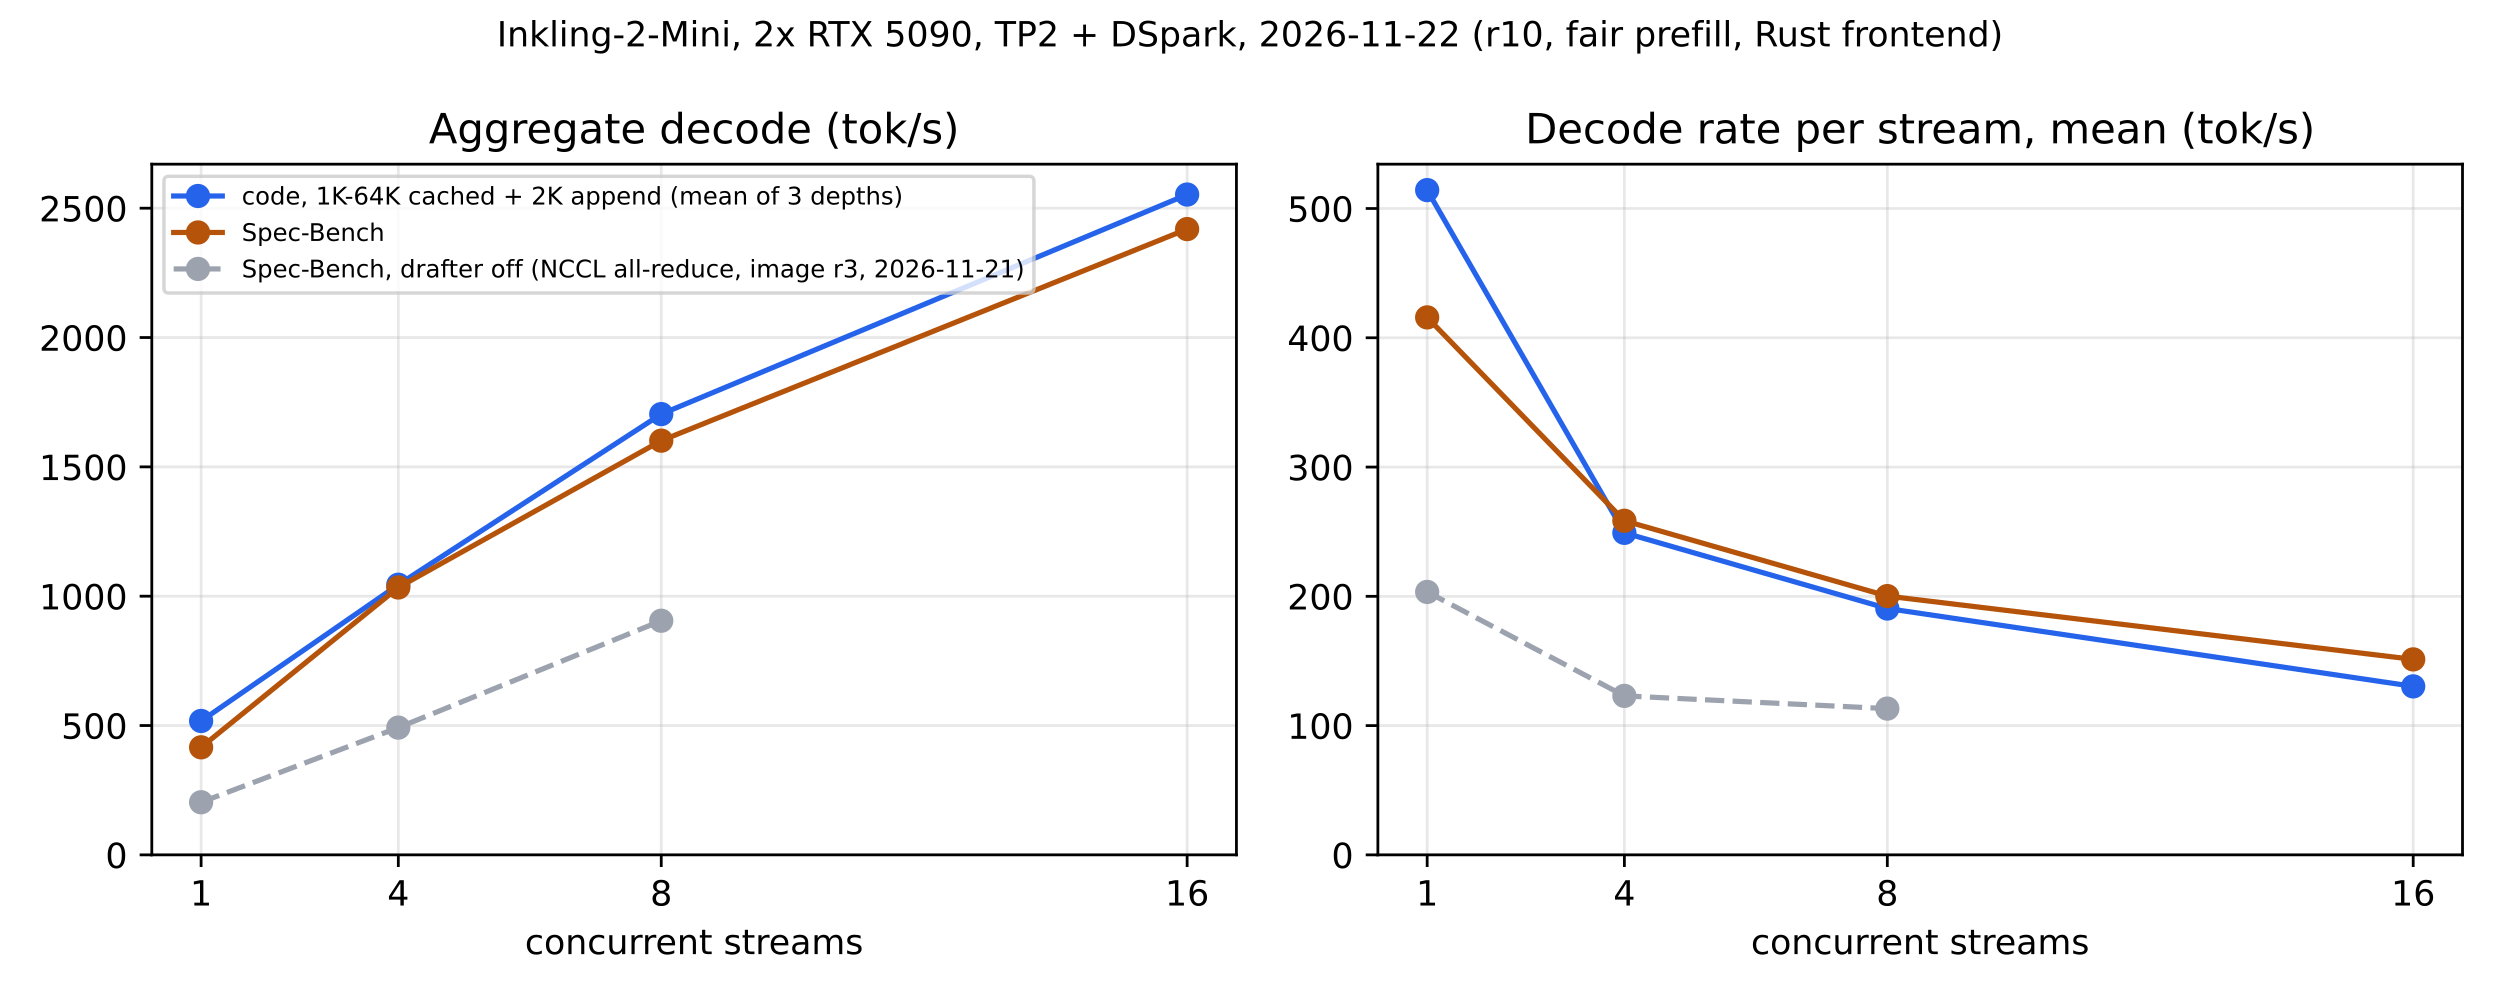
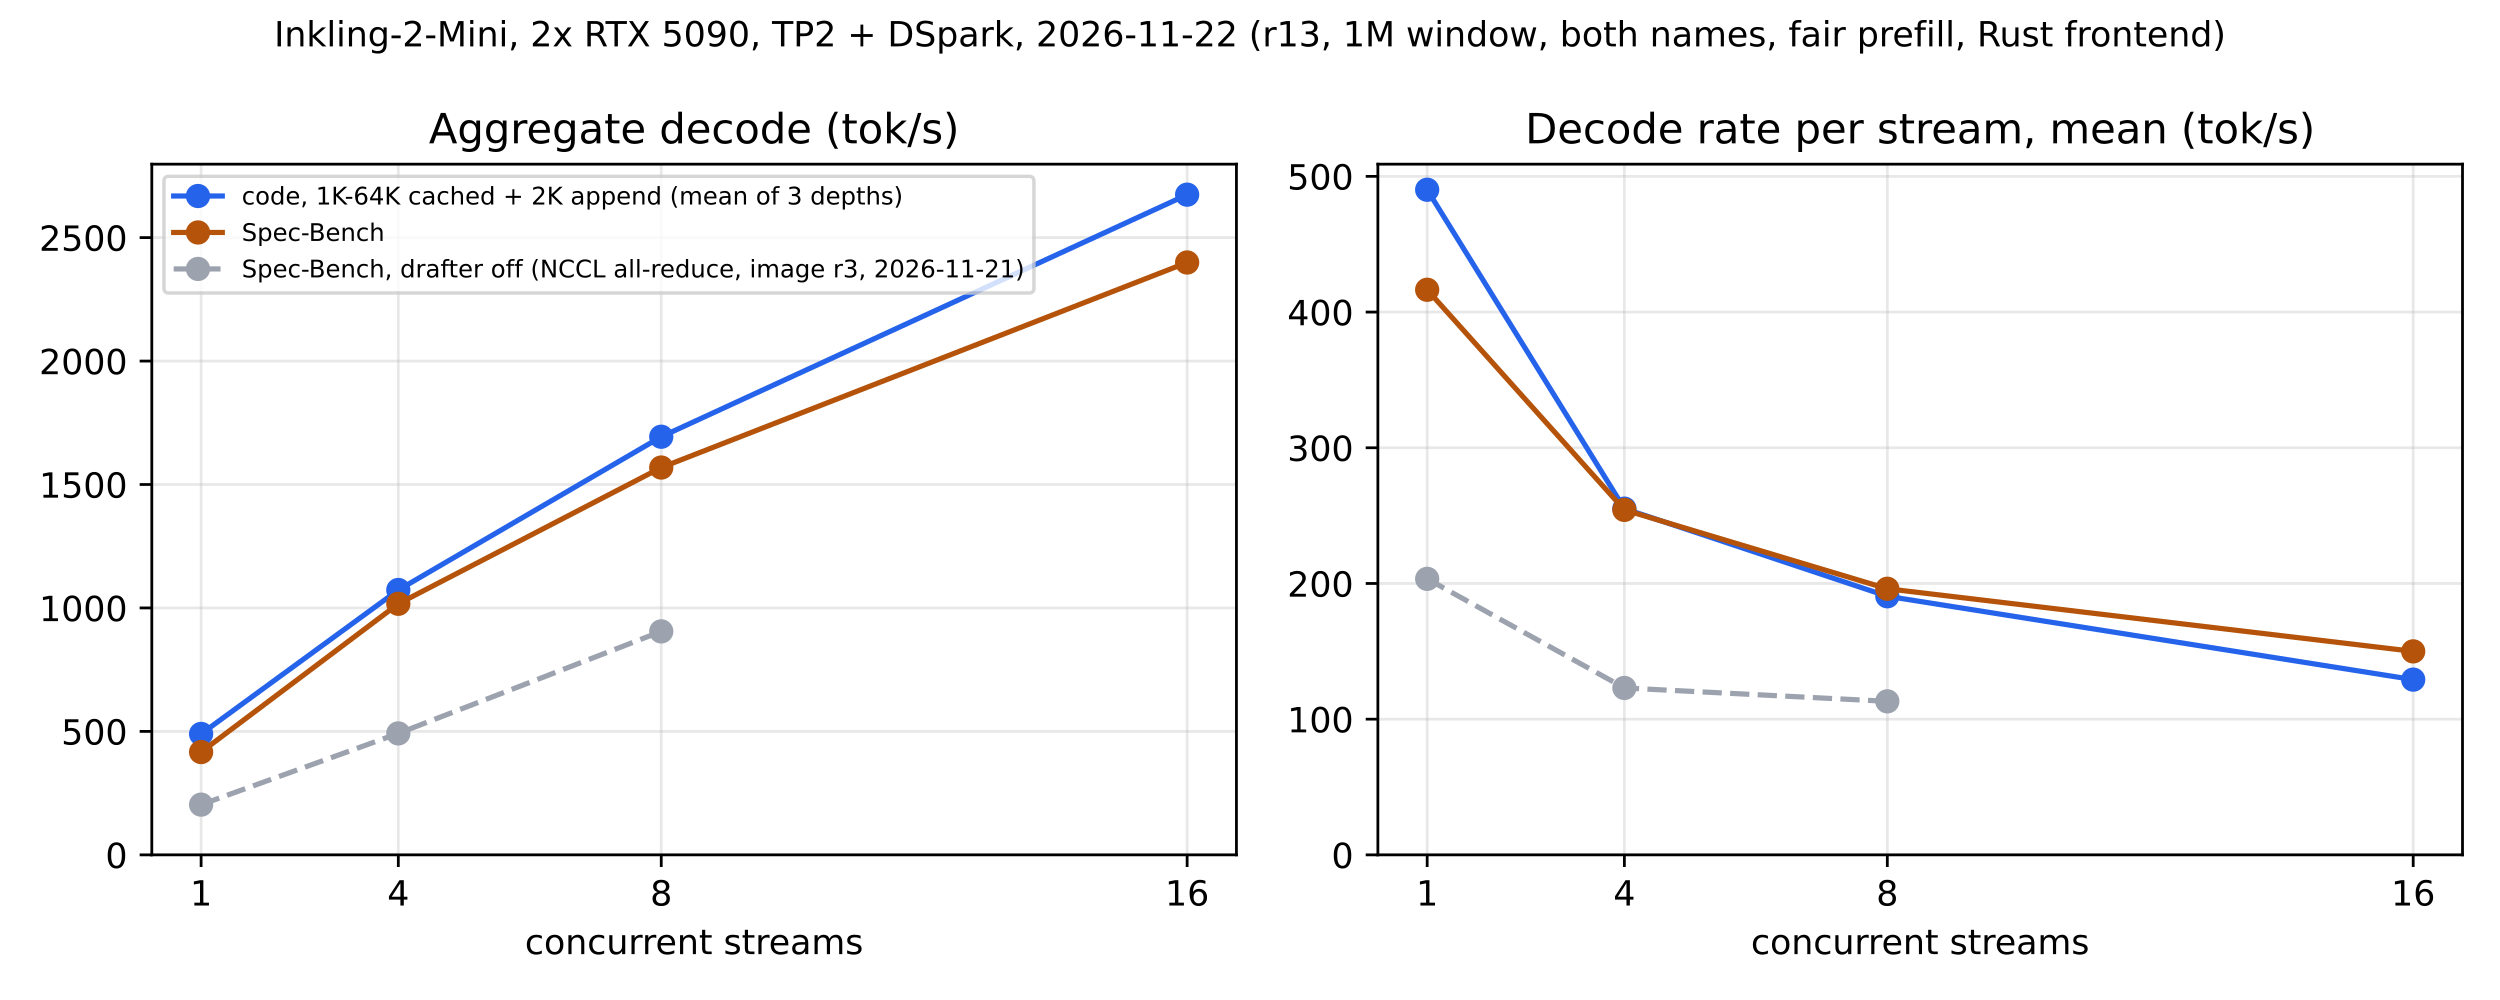
<svg xmlns="http://www.w3.org/2000/svg" xmlns:xlink="http://www.w3.org/1999/xlink" width="720pt" height="288pt" viewBox="0 0 720 288" version="1.1">
  <defs>
    <style type="text/css">*{stroke-linejoin: round; stroke-linecap: butt}</style>
  </defs>
  <g id="figure_1">
    <g id="patch_1">
      <path d="M 0 288  L 720 288  L 720 0  L 0 0  z " style="fill: #ffffff" />
    </g>
    <g id="axes_1">
      <g id="patch_2">
        <path d="M 43.72 246.2  L 356.093 246.2  L 356.093 47.282  L 43.72 47.282  z " style="fill: #ffffff" />
      </g>
      <g id="matplotlib.axis_1">
        <g id="xtick_1">
          <g id="line2d_1">
            <path d="M 57.919 246.2  L 57.919 47.282  " clip-path="url(#p07072fa3d1)" style="fill: none; stroke: #b0b0b0; stroke-opacity: 0.3; stroke-width: 0.8; stroke-linecap: square" />
          </g>
          <g id="line2d_2">
            <defs>
              <path id="m8ae84a6c62" d="M 0 0  L 0 3.5  " style="stroke: #000000; stroke-width: 0.8" />
            </defs>
            <g>
              <use xlink:href="#m8ae84a6c62" x="57.919" y="246.2" style="stroke: #000000; stroke-width: 0.8" />
            </g>
          </g>
          <g id="text_1">
            <text style="font-size: 10px; font-family: 'DejaVu Sans', 'Bitstream Vera Sans', 'Computer Modern Sans Serif', 'Lucida Grande', 'Verdana', 'Geneva', 'Lucid', 'Arial', 'Helvetica', 'Avant Garde', sans-serif; text-anchor: middle" x="57.919" y="260.798" transform="rotate(-0 57.91875 260.7977)">1</text>
          </g>
        </g>
        <g id="xtick_2">
          <g id="line2d_3">
            <path d="M 114.714 246.2  L 114.714 47.282  " clip-path="url(#p07072fa3d1)" style="fill: none; stroke: #b0b0b0; stroke-opacity: 0.3; stroke-width: 0.8; stroke-linecap: square" />
          </g>
          <g id="line2d_4">
            <g>
              <use xlink:href="#m8ae84a6c62" x="114.714" y="246.2" style="stroke: #000000; stroke-width: 0.8" />
            </g>
          </g>
          <g id="text_2">
            <text style="font-size: 10px; font-family: 'DejaVu Sans', 'Bitstream Vera Sans', 'Computer Modern Sans Serif', 'Lucida Grande', 'Verdana', 'Geneva', 'Lucid', 'Arial', 'Helvetica', 'Avant Garde', sans-serif; text-anchor: middle" x="114.714" y="260.798" transform="rotate(-0 114.7138 260.7977)">4</text>
          </g>
        </g>
        <g id="xtick_3">
          <g id="line2d_5">
            <path d="M 190.44 246.2  L 190.44 47.282  " clip-path="url(#p07072fa3d1)" style="fill: none; stroke: #b0b0b0; stroke-opacity: 0.3; stroke-width: 0.8; stroke-linecap: square" />
          </g>
          <g id="line2d_6">
            <g>
              <use xlink:href="#m8ae84a6c62" x="190.44" y="246.2" style="stroke: #000000; stroke-width: 0.8" />
            </g>
          </g>
          <g id="text_3">
            <text style="font-size: 10px; font-family: 'DejaVu Sans', 'Bitstream Vera Sans', 'Computer Modern Sans Serif', 'Lucida Grande', 'Verdana', 'Geneva', 'Lucid', 'Arial', 'Helvetica', 'Avant Garde', sans-serif; text-anchor: middle" x="190.44" y="260.798" transform="rotate(-0 190.4404 260.7977)">8</text>
          </g>
        </g>
        <g id="xtick_4">
          <g id="line2d_7">
            <path d="M 341.894 246.2  L 341.894 47.282  " clip-path="url(#p07072fa3d1)" style="fill: none; stroke: #b0b0b0; stroke-opacity: 0.3; stroke-width: 0.8; stroke-linecap: square" />
          </g>
          <g id="line2d_8">
            <g>
              <use xlink:href="#m8ae84a6c62" x="341.894" y="246.2" style="stroke: #000000; stroke-width: 0.8" />
            </g>
          </g>
          <g id="text_4">
            <text style="font-size: 10px; font-family: 'DejaVu Sans', 'Bitstream Vera Sans', 'Computer Modern Sans Serif', 'Lucida Grande', 'Verdana', 'Geneva', 'Lucid', 'Arial', 'Helvetica', 'Avant Garde', sans-serif; text-anchor: middle" x="341.894" y="260.798" transform="rotate(-0 341.8938 260.7977)">16</text>
          </g>
        </g>
        <g id="text_5">
          <text style="font-size: 10px; font-family: 'DejaVu Sans', 'Bitstream Vera Sans', 'Computer Modern Sans Serif', 'Lucida Grande', 'Verdana', 'Geneva', 'Lucid', 'Arial', 'Helvetica', 'Avant Garde', sans-serif; text-anchor: middle" x="199.906" y="274.798" transform="rotate(-0 199.9063 274.7977)">concurrent streams</text>
        </g>
      </g>
      <g id="matplotlib.axis_2">
        <g id="ytick_1">
          <g id="line2d_9">
            <path d="M 43.72 246.2  L 356.093 246.2  " clip-path="url(#p07072fa3d1)" style="fill: none; stroke: #b0b0b0; stroke-opacity: 0.3; stroke-width: 0.8; stroke-linecap: square" />
          </g>
          <g id="line2d_10">
            <defs>
              <path id="m08a8c9f568" d="M 0 0  L -3.5 0  " style="stroke: #000000; stroke-width: 0.8" />
            </defs>
            <g>
              <use xlink:href="#m08a8c9f568" x="43.72" y="246.2" style="stroke: #000000; stroke-width: 0.8" />
            </g>
          </g>
          <g id="text_6">
            <text style="font-size: 10px; font-family: 'DejaVu Sans', 'Bitstream Vera Sans', 'Computer Modern Sans Serif', 'Lucida Grande', 'Verdana', 'Geneva', 'Lucid', 'Arial', 'Helvetica', 'Avant Garde', sans-serif; text-anchor: end" x="36.72" y="249.999" transform="rotate(-0 36.72 249.9988)">0</text>
          </g>
        </g>
        <g id="ytick_2">
          <g id="line2d_11">
-             <path d="M 43.72 208.953  L 356.093 208.953  " clip-path="url(#p07072fa3d1)" style="fill: none; stroke: #b0b0b0; stroke-opacity: 0.3; stroke-width: 0.8; stroke-linecap: square" />
+             <path d="M 43.72 210.645  L 356.093 210.645  " clip-path="url(#p07072fa3d1)" style="fill: none; stroke: #b0b0b0; stroke-opacity: 0.3; stroke-width: 0.8; stroke-linecap: square" />
          </g>
          <g id="line2d_12">
            <g>
-               <use xlink:href="#m08a8c9f568" x="43.72" y="208.953" style="stroke: #000000; stroke-width: 0.8" />
+               <use xlink:href="#m08a8c9f568" x="43.72" y="210.645" style="stroke: #000000; stroke-width: 0.8" />
            </g>
          </g>
          <g id="text_7">
-             <text style="font-size: 10px; font-family: 'DejaVu Sans', 'Bitstream Vera Sans', 'Computer Modern Sans Serif', 'Lucida Grande', 'Verdana', 'Geneva', 'Lucid', 'Arial', 'Helvetica', 'Avant Garde', sans-serif; text-anchor: end" x="36.72" y="212.752" transform="rotate(-0 36.72 212.7521)">500</text>
+             <text style="font-size: 10px; font-family: 'DejaVu Sans', 'Bitstream Vera Sans', 'Computer Modern Sans Serif', 'Lucida Grande', 'Verdana', 'Geneva', 'Lucid', 'Arial', 'Helvetica', 'Avant Garde', sans-serif; text-anchor: end" x="36.72" y="214.444" transform="rotate(-0 36.72 214.4442)">500</text>
          </g>
        </g>
        <g id="ytick_3">
          <g id="line2d_13">
-             <path d="M 43.72 171.707  L 356.093 171.707  " clip-path="url(#p07072fa3d1)" style="fill: none; stroke: #b0b0b0; stroke-opacity: 0.3; stroke-width: 0.8; stroke-linecap: square" />
+             <path d="M 43.72 175.091  L 356.093 175.091  " clip-path="url(#p07072fa3d1)" style="fill: none; stroke: #b0b0b0; stroke-opacity: 0.3; stroke-width: 0.8; stroke-linecap: square" />
          </g>
          <g id="line2d_14">
            <g>
-               <use xlink:href="#m08a8c9f568" x="43.72" y="171.707" style="stroke: #000000; stroke-width: 0.8" />
+               <use xlink:href="#m08a8c9f568" x="43.72" y="175.091" style="stroke: #000000; stroke-width: 0.8" />
            </g>
          </g>
          <g id="text_8">
-             <text style="font-size: 10px; font-family: 'DejaVu Sans', 'Bitstream Vera Sans', 'Computer Modern Sans Serif', 'Lucida Grande', 'Verdana', 'Geneva', 'Lucid', 'Arial', 'Helvetica', 'Avant Garde', sans-serif; text-anchor: end" x="36.72" y="175.505" transform="rotate(-0 36.72 175.5054)">1000</text>
+             <text style="font-size: 10px; font-family: 'DejaVu Sans', 'Bitstream Vera Sans', 'Computer Modern Sans Serif', 'Lucida Grande', 'Verdana', 'Geneva', 'Lucid', 'Arial', 'Helvetica', 'Avant Garde', sans-serif; text-anchor: end" x="36.72" y="178.89" transform="rotate(-0 36.72 178.8896)">1000</text>
          </g>
        </g>
        <g id="ytick_4">
          <g id="line2d_15">
-             <path d="M 43.72 134.46  L 356.093 134.46  " clip-path="url(#p07072fa3d1)" style="fill: none; stroke: #b0b0b0; stroke-opacity: 0.3; stroke-width: 0.8; stroke-linecap: square" />
+             <path d="M 43.72 139.536  L 356.093 139.536  " clip-path="url(#p07072fa3d1)" style="fill: none; stroke: #b0b0b0; stroke-opacity: 0.3; stroke-width: 0.8; stroke-linecap: square" />
          </g>
          <g id="line2d_16">
            <g>
-               <use xlink:href="#m08a8c9f568" x="43.72" y="134.46" style="stroke: #000000; stroke-width: 0.8" />
+               <use xlink:href="#m08a8c9f568" x="43.72" y="139.536" style="stroke: #000000; stroke-width: 0.8" />
            </g>
          </g>
          <g id="text_9">
-             <text style="font-size: 10px; font-family: 'DejaVu Sans', 'Bitstream Vera Sans', 'Computer Modern Sans Serif', 'Lucida Grande', 'Verdana', 'Geneva', 'Lucid', 'Arial', 'Helvetica', 'Avant Garde', sans-serif; text-anchor: end" x="36.72" y="138.259" transform="rotate(-0 36.72 138.2587)">1500</text>
+             <text style="font-size: 10px; font-family: 'DejaVu Sans', 'Bitstream Vera Sans', 'Computer Modern Sans Serif', 'Lucida Grande', 'Verdana', 'Geneva', 'Lucid', 'Arial', 'Helvetica', 'Avant Garde', sans-serif; text-anchor: end" x="36.72" y="143.335" transform="rotate(-0 36.72 143.3351)">1500</text>
          </g>
        </g>
        <g id="ytick_5">
          <g id="line2d_17">
-             <path d="M 43.72 97.213  L 356.093 97.213  " clip-path="url(#p07072fa3d1)" style="fill: none; stroke: #b0b0b0; stroke-opacity: 0.3; stroke-width: 0.8; stroke-linecap: square" />
+             <path d="M 43.72 103.982  L 356.093 103.982  " clip-path="url(#p07072fa3d1)" style="fill: none; stroke: #b0b0b0; stroke-opacity: 0.3; stroke-width: 0.8; stroke-linecap: square" />
          </g>
          <g id="line2d_18">
            <g>
-               <use xlink:href="#m08a8c9f568" x="43.72" y="97.213" style="stroke: #000000; stroke-width: 0.8" />
+               <use xlink:href="#m08a8c9f568" x="43.72" y="103.982" style="stroke: #000000; stroke-width: 0.8" />
            </g>
          </g>
          <g id="text_10">
-             <text style="font-size: 10px; font-family: 'DejaVu Sans', 'Bitstream Vera Sans', 'Computer Modern Sans Serif', 'Lucida Grande', 'Verdana', 'Geneva', 'Lucid', 'Arial', 'Helvetica', 'Avant Garde', sans-serif; text-anchor: end" x="36.72" y="101.012" transform="rotate(-0 36.72 101.0119)">2000</text>
+             <text style="font-size: 10px; font-family: 'DejaVu Sans', 'Bitstream Vera Sans', 'Computer Modern Sans Serif', 'Lucida Grande', 'Verdana', 'Geneva', 'Lucid', 'Arial', 'Helvetica', 'Avant Garde', sans-serif; text-anchor: end" x="36.72" y="107.78" transform="rotate(-0 36.72 107.7805)">2000</text>
          </g>
        </g>
        <g id="ytick_6">
          <g id="line2d_19">
-             <path d="M 43.72 59.966  L 356.093 59.966  " clip-path="url(#p07072fa3d1)" style="fill: none; stroke: #b0b0b0; stroke-opacity: 0.3; stroke-width: 0.8; stroke-linecap: square" />
+             <path d="M 43.72 68.427  L 356.093 68.427  " clip-path="url(#p07072fa3d1)" style="fill: none; stroke: #b0b0b0; stroke-opacity: 0.3; stroke-width: 0.8; stroke-linecap: square" />
          </g>
          <g id="line2d_20">
            <g>
-               <use xlink:href="#m08a8c9f568" x="43.72" y="59.966" style="stroke: #000000; stroke-width: 0.8" />
+               <use xlink:href="#m08a8c9f568" x="43.72" y="68.427" style="stroke: #000000; stroke-width: 0.8" />
            </g>
          </g>
          <g id="text_11">
-             <text style="font-size: 10px; font-family: 'DejaVu Sans', 'Bitstream Vera Sans', 'Computer Modern Sans Serif', 'Lucida Grande', 'Verdana', 'Geneva', 'Lucid', 'Arial', 'Helvetica', 'Avant Garde', sans-serif; text-anchor: end" x="36.72" y="63.765" transform="rotate(-0 36.72 63.7652)">2500</text>
+             <text style="font-size: 10px; font-family: 'DejaVu Sans', 'Bitstream Vera Sans', 'Computer Modern Sans Serif', 'Lucida Grande', 'Verdana', 'Geneva', 'Lucid', 'Arial', 'Helvetica', 'Avant Garde', sans-serif; text-anchor: end" x="36.72" y="72.226" transform="rotate(-0 36.72 72.22587)">2500</text>
          </g>
        </g>
      </g>
      <g id="line2d_21">
-         <path d="M 57.919 207.64  L 114.714 168.402  L 190.44 119.258  L 341.894 56.033  " clip-path="url(#p07072fa3d1)" style="fill: none; stroke: #2563eb; stroke-width: 1.5; stroke-linecap: square" />
+         <path d="M 57.919 211.373  L 114.714 169.919  L 190.44 125.781  L 341.894 56.066  " clip-path="url(#p07072fa3d1)" style="fill: none; stroke: #2563eb; stroke-width: 1.5; stroke-linecap: square" />
        <defs>
          <path id="ma4bef26cf2" d="M 0 3  C 0.796 3 1.559 2.684 2.121 2.121  C 2.684 1.559 3 0.796 3 0  C 3 -0.796 2.684 -1.559 2.121 -2.121  C 1.559 -2.684 0.796 -3 0 -3  C -0.796 -3 -1.559 -2.684 -2.121 -2.121  C -2.684 -1.559 -3 -0.796 -3 0  C -3 0.796 -2.684 1.559 -2.121 2.121  C -1.559 2.684 -0.796 3 0 3  z " style="stroke: #2563eb" />
        </defs>
        <g clip-path="url(#p07072fa3d1)">
-           <use xlink:href="#ma4bef26cf2" x="57.919" y="207.64" style="fill: #2563eb; stroke: #2563eb" />
-           <use xlink:href="#ma4bef26cf2" x="114.714" y="168.402" style="fill: #2563eb; stroke: #2563eb" />
-           <use xlink:href="#ma4bef26cf2" x="190.44" y="119.258" style="fill: #2563eb; stroke: #2563eb" />
-           <use xlink:href="#ma4bef26cf2" x="341.894" y="56.033" style="fill: #2563eb; stroke: #2563eb" />
+           <use xlink:href="#ma4bef26cf2" x="57.919" y="211.373" style="fill: #2563eb; stroke: #2563eb" />
+           <use xlink:href="#ma4bef26cf2" x="114.714" y="169.919" style="fill: #2563eb; stroke: #2563eb" />
+           <use xlink:href="#ma4bef26cf2" x="190.44" y="125.781" style="fill: #2563eb; stroke: #2563eb" />
+           <use xlink:href="#ma4bef26cf2" x="341.894" y="56.066" style="fill: #2563eb; stroke: #2563eb" />
        </g>
      </g>
      <g id="line2d_22">
-         <path d="M 57.919 215.228  L 114.714 169.192  L 190.44 126.912  L 341.894 65.978  " clip-path="url(#p07072fa3d1)" style="fill: none; stroke: #b45309; stroke-width: 1.5; stroke-linecap: square" />
+         <path d="M 57.919 216.589  L 114.714 173.893  L 190.44 134.653  L 341.894 75.595  " clip-path="url(#p07072fa3d1)" style="fill: none; stroke: #b45309; stroke-width: 1.5; stroke-linecap: square" />
        <defs>
          <path id="m7443f6a566" d="M 0 3  C 0.796 3 1.559 2.684 2.121 2.121  C 2.684 1.559 3 0.796 3 0  C 3 -0.796 2.684 -1.559 2.121 -2.121  C 1.559 -2.684 0.796 -3 0 -3  C -0.796 -3 -1.559 -2.684 -2.121 -2.121  C -2.684 -1.559 -3 -0.796 -3 0  C -3 0.796 -2.684 1.559 -2.121 2.121  C -1.559 2.684 -0.796 3 0 3  z " style="stroke: #b45309" />
        </defs>
        <g clip-path="url(#p07072fa3d1)">
-           <use xlink:href="#m7443f6a566" x="57.919" y="215.228" style="fill: #b45309; stroke: #b45309" />
-           <use xlink:href="#m7443f6a566" x="114.714" y="169.192" style="fill: #b45309; stroke: #b45309" />
-           <use xlink:href="#m7443f6a566" x="190.44" y="126.912" style="fill: #b45309; stroke: #b45309" />
-           <use xlink:href="#m7443f6a566" x="341.894" y="65.978" style="fill: #b45309; stroke: #b45309" />
+           <use xlink:href="#m7443f6a566" x="57.919" y="216.589" style="fill: #b45309; stroke: #b45309" />
+           <use xlink:href="#m7443f6a566" x="114.714" y="173.893" style="fill: #b45309; stroke: #b45309" />
+           <use xlink:href="#m7443f6a566" x="190.44" y="134.653" style="fill: #b45309; stroke: #b45309" />
+           <use xlink:href="#m7443f6a566" x="341.894" y="75.595" style="fill: #b45309; stroke: #b45309" />
        </g>
      </g>
      <g id="line2d_23">
-         <path d="M 57.919 231.049  L 114.714 209.553  L 190.44 178.775  " clip-path="url(#p07072fa3d1)" style="fill: none; stroke-dasharray: 5.55,2.4; stroke-dashoffset: 0; stroke: #9ca3af; stroke-width: 1.5" />
+         <path d="M 57.919 231.737  L 114.714 211.218  L 190.44 181.838  " clip-path="url(#p07072fa3d1)" style="fill: none; stroke-dasharray: 5.55,2.4; stroke-dashoffset: 0; stroke: #9ca3af; stroke-width: 1.5" />
        <defs>
          <path id="mf953f66db9" d="M 0 3  C 0.796 3 1.559 2.684 2.121 2.121  C 2.684 1.559 3 0.796 3 0  C 3 -0.796 2.684 -1.559 2.121 -2.121  C 1.559 -2.684 0.796 -3 0 -3  C -0.796 -3 -1.559 -2.684 -2.121 -2.121  C -2.684 -1.559 -3 -0.796 -3 0  C -3 0.796 -2.684 1.559 -2.121 2.121  C -1.559 2.684 -0.796 3 0 3  z " style="stroke: #9ca3af" />
        </defs>
        <g clip-path="url(#p07072fa3d1)">
-           <use xlink:href="#mf953f66db9" x="57.919" y="231.049" style="fill: #9ca3af; stroke: #9ca3af" />
-           <use xlink:href="#mf953f66db9" x="114.714" y="209.553" style="fill: #9ca3af; stroke: #9ca3af" />
-           <use xlink:href="#mf953f66db9" x="190.44" y="178.775" style="fill: #9ca3af; stroke: #9ca3af" />
+           <use xlink:href="#mf953f66db9" x="57.919" y="231.737" style="fill: #9ca3af; stroke: #9ca3af" />
+           <use xlink:href="#mf953f66db9" x="114.714" y="211.218" style="fill: #9ca3af; stroke: #9ca3af" />
+           <use xlink:href="#mf953f66db9" x="190.44" y="181.838" style="fill: #9ca3af; stroke: #9ca3af" />
        </g>
      </g>
      <g id="patch_3">
        <path d="M 43.72 246.2  L 43.72 47.282  " style="fill: none; stroke: #000000; stroke-width: 0.8; stroke-linejoin: miter; stroke-linecap: square" />
      </g>
      <g id="patch_4">
        <path d="M 356.093 246.2  L 356.093 47.282  " style="fill: none; stroke: #000000; stroke-width: 0.8; stroke-linejoin: miter; stroke-linecap: square" />
      </g>
      <g id="patch_5">
        <path d="M 43.72 246.2  L 356.093 246.2  " style="fill: none; stroke: #000000; stroke-width: 0.8; stroke-linejoin: miter; stroke-linecap: square" />
      </g>
      <g id="patch_6">
        <path d="M 43.72 47.282  L 356.093 47.282  " style="fill: none; stroke: #000000; stroke-width: 0.8; stroke-linejoin: miter; stroke-linecap: square" />
      </g>
      <g id="text_12">
        <text style="font-size: 12px; font-family: 'DejaVu Sans', 'Bitstream Vera Sans', 'Computer Modern Sans Serif', 'Lucida Grande', 'Verdana', 'Geneva', 'Lucid', 'Arial', 'Helvetica', 'Avant Garde', sans-serif; text-anchor: middle" x="199.906" y="41.282" transform="rotate(-0 199.9063 41.28234)">Aggregate decode (tok/s)</text>
      </g>
      <g id="legend_1">
        <g id="patch_7">
          <path d="M 48.62 84.384  L 296.369 84.384  Q 297.769 84.384 297.769 82.984  L 297.769 52.182  Q 297.769 50.782 296.369 50.782  L 48.62 50.782  Q 47.22 50.782 47.22 52.182  L 47.22 82.984  Q 47.22 84.384 48.62 84.384  z " style="fill: #ffffff; opacity: 0.8; stroke: #cccccc; stroke-linejoin: miter" />
        </g>
        <g id="line2d_24">
          <path d="M 50.02 56.451  L 57.02 56.451  L 64.02 56.451  " style="fill: none; stroke: #2563eb; stroke-width: 1.5; stroke-linecap: square" />
          <g>
            <use xlink:href="#ma4bef26cf2" x="57.02" y="56.451" style="fill: #2563eb; stroke: #2563eb" />
          </g>
        </g>
        <g id="text_13">
          <text style="font-size: 7px; font-family: 'DejaVu Sans', 'Bitstream Vera Sans', 'Computer Modern Sans Serif', 'Lucida Grande', 'Verdana', 'Geneva', 'Lucid', 'Arial', 'Helvetica', 'Avant Garde', sans-serif; text-anchor: start" x="69.62" y="58.901" transform="rotate(-0 69.62 58.90125)">code, 1K-64K cached + 2K append (mean of 3 depths)</text>
        </g>
        <g id="line2d_25">
          <path d="M 50.02 66.952  L 57.02 66.952  L 64.02 66.952  " style="fill: none; stroke: #b45309; stroke-width: 1.5; stroke-linecap: square" />
          <g>
            <use xlink:href="#m7443f6a566" x="57.02" y="66.952" style="fill: #b45309; stroke: #b45309" />
          </g>
        </g>
        <g id="text_14">
          <text style="font-size: 7px; font-family: 'DejaVu Sans', 'Bitstream Vera Sans', 'Computer Modern Sans Serif', 'Lucida Grande', 'Verdana', 'Geneva', 'Lucid', 'Arial', 'Helvetica', 'Avant Garde', sans-serif; text-anchor: start" x="69.62" y="69.402" transform="rotate(-0 69.62 69.4018)">Spec-Bench</text>
        </g>
        <g id="line2d_26">
          <path d="M 50.02 77.452  L 57.02 77.452  L 64.02 77.452  " style="fill: none; stroke-dasharray: 5.55,2.4; stroke-dashoffset: 0; stroke: #9ca3af; stroke-width: 1.5" />
          <g>
            <use xlink:href="#mf953f66db9" x="57.02" y="77.452" style="fill: #9ca3af; stroke: #9ca3af" />
          </g>
        </g>
        <g id="text_15">
          <text style="font-size: 7px; font-family: 'DejaVu Sans', 'Bitstream Vera Sans', 'Computer Modern Sans Serif', 'Lucida Grande', 'Verdana', 'Geneva', 'Lucid', 'Arial', 'Helvetica', 'Avant Garde', sans-serif; text-anchor: start" x="69.62" y="79.902" transform="rotate(-0 69.62 79.90234)">Spec-Bench, drafter off (NCCL all-reduce, image r3, 2026-11-21)</text>
        </g>
      </g>
    </g>
    <g id="axes_2">
      <g id="patch_8">
        <path d="M 396.827 246.2  L 709.2 246.2  L 709.2 47.282  L 396.827 47.282  z " style="fill: #ffffff" />
      </g>
      <g id="matplotlib.axis_3">
        <g id="xtick_5">
          <g id="line2d_27">
            <path d="M 411.026 246.2  L 411.026 47.282  " clip-path="url(#p19c978e3be)" style="fill: none; stroke: #b0b0b0; stroke-opacity: 0.3; stroke-width: 0.8; stroke-linecap: square" />
          </g>
          <g id="line2d_28">
            <g>
              <use xlink:href="#m8ae84a6c62" x="411.026" y="246.2" style="stroke: #000000; stroke-width: 0.8" />
            </g>
          </g>
          <g id="text_16">
            <text style="font-size: 10px; font-family: 'DejaVu Sans', 'Bitstream Vera Sans', 'Computer Modern Sans Serif', 'Lucida Grande', 'Verdana', 'Geneva', 'Lucid', 'Arial', 'Helvetica', 'Avant Garde', sans-serif; text-anchor: middle" x="411.026" y="260.798" transform="rotate(-0 411.0262 260.7977)">1</text>
          </g>
        </g>
        <g id="xtick_6">
          <g id="line2d_29">
            <path d="M 467.821 246.2  L 467.821 47.282  " clip-path="url(#p19c978e3be)" style="fill: none; stroke: #b0b0b0; stroke-opacity: 0.3; stroke-width: 0.8; stroke-linecap: square" />
          </g>
          <g id="line2d_30">
            <g>
              <use xlink:href="#m8ae84a6c62" x="467.821" y="246.2" style="stroke: #000000; stroke-width: 0.8" />
            </g>
          </g>
          <g id="text_17">
            <text style="font-size: 10px; font-family: 'DejaVu Sans', 'Bitstream Vera Sans', 'Computer Modern Sans Serif', 'Lucida Grande', 'Verdana', 'Geneva', 'Lucid', 'Arial', 'Helvetica', 'Avant Garde', sans-serif; text-anchor: middle" x="467.821" y="260.798" transform="rotate(-0 467.8212 260.7977)">4</text>
          </g>
        </g>
        <g id="xtick_7">
          <g id="line2d_31">
            <path d="M 543.548 246.2  L 543.548 47.282  " clip-path="url(#p19c978e3be)" style="fill: none; stroke: #b0b0b0; stroke-opacity: 0.3; stroke-width: 0.8; stroke-linecap: square" />
          </g>
          <g id="line2d_32">
            <g>
              <use xlink:href="#m8ae84a6c62" x="543.548" y="246.2" style="stroke: #000000; stroke-width: 0.8" />
            </g>
          </g>
          <g id="text_18">
            <text style="font-size: 10px; font-family: 'DejaVu Sans', 'Bitstream Vera Sans', 'Computer Modern Sans Serif', 'Lucida Grande', 'Verdana', 'Geneva', 'Lucid', 'Arial', 'Helvetica', 'Avant Garde', sans-serif; text-anchor: middle" x="543.548" y="260.798" transform="rotate(-0 543.5479 260.7977)">8</text>
          </g>
        </g>
        <g id="xtick_8">
          <g id="line2d_33">
            <path d="M 695.001 246.2  L 695.001 47.282  " clip-path="url(#p19c978e3be)" style="fill: none; stroke: #b0b0b0; stroke-opacity: 0.3; stroke-width: 0.8; stroke-linecap: square" />
          </g>
          <g id="line2d_34">
            <g>
              <use xlink:href="#m8ae84a6c62" x="695.001" y="246.2" style="stroke: #000000; stroke-width: 0.8" />
            </g>
          </g>
          <g id="text_19">
            <text style="font-size: 10px; font-family: 'DejaVu Sans', 'Bitstream Vera Sans', 'Computer Modern Sans Serif', 'Lucida Grande', 'Verdana', 'Geneva', 'Lucid', 'Arial', 'Helvetica', 'Avant Garde', sans-serif; text-anchor: middle" x="695.001" y="260.798" transform="rotate(-0 695.0012 260.7977)">16</text>
          </g>
        </g>
        <g id="text_20">
          <text style="font-size: 10px; font-family: 'DejaVu Sans', 'Bitstream Vera Sans', 'Computer Modern Sans Serif', 'Lucida Grande', 'Verdana', 'Geneva', 'Lucid', 'Arial', 'Helvetica', 'Avant Garde', sans-serif; text-anchor: middle" x="553.014" y="274.798" transform="rotate(-0 553.0137 274.7977)">concurrent streams</text>
        </g>
      </g>
      <g id="matplotlib.axis_4">
        <g id="ytick_7">
          <g id="line2d_35">
            <path d="M 396.827 246.2  L 709.2 246.2  " clip-path="url(#p19c978e3be)" style="fill: none; stroke: #b0b0b0; stroke-opacity: 0.3; stroke-width: 0.8; stroke-linecap: square" />
          </g>
          <g id="line2d_36">
            <g>
              <use xlink:href="#m08a8c9f568" x="396.827" y="246.2" style="stroke: #000000; stroke-width: 0.8" />
            </g>
          </g>
          <g id="text_21">
            <text style="font-size: 10px; font-family: 'DejaVu Sans', 'Bitstream Vera Sans', 'Computer Modern Sans Serif', 'Lucida Grande', 'Verdana', 'Geneva', 'Lucid', 'Arial', 'Helvetica', 'Avant Garde', sans-serif; text-anchor: end" x="389.827" y="249.999" transform="rotate(-0 389.8274 249.9988)">0</text>
          </g>
        </g>
        <g id="ytick_8">
          <g id="line2d_37">
-             <path d="M 396.827 208.97  L 709.2 208.97  " clip-path="url(#p19c978e3be)" style="fill: none; stroke: #b0b0b0; stroke-opacity: 0.3; stroke-width: 0.8; stroke-linecap: square" />
+             <path d="M 396.827 207.119  L 709.2 207.119  " clip-path="url(#p19c978e3be)" style="fill: none; stroke: #b0b0b0; stroke-opacity: 0.3; stroke-width: 0.8; stroke-linecap: square" />
          </g>
          <g id="line2d_38">
            <g>
-               <use xlink:href="#m08a8c9f568" x="396.827" y="208.97" style="stroke: #000000; stroke-width: 0.8" />
+               <use xlink:href="#m08a8c9f568" x="396.827" y="207.119" style="stroke: #000000; stroke-width: 0.8" />
            </g>
          </g>
          <g id="text_22">
-             <text style="font-size: 10px; font-family: 'DejaVu Sans', 'Bitstream Vera Sans', 'Computer Modern Sans Serif', 'Lucida Grande', 'Verdana', 'Geneva', 'Lucid', 'Arial', 'Helvetica', 'Avant Garde', sans-serif; text-anchor: end" x="389.827" y="212.768" transform="rotate(-0 389.8274 212.7684)">100</text>
+             <text style="font-size: 10px; font-family: 'DejaVu Sans', 'Bitstream Vera Sans', 'Computer Modern Sans Serif', 'Lucida Grande', 'Verdana', 'Geneva', 'Lucid', 'Arial', 'Helvetica', 'Avant Garde', sans-serif; text-anchor: end" x="389.827" y="210.917" transform="rotate(-0 389.8274 210.9174)">100</text>
          </g>
        </g>
        <g id="ytick_9">
          <g id="line2d_39">
-             <path d="M 396.827 171.739  L 709.2 171.739  " clip-path="url(#p19c978e3be)" style="fill: none; stroke: #b0b0b0; stroke-opacity: 0.3; stroke-width: 0.8; stroke-linecap: square" />
+             <path d="M 396.827 168.037  L 709.2 168.037  " clip-path="url(#p19c978e3be)" style="fill: none; stroke: #b0b0b0; stroke-opacity: 0.3; stroke-width: 0.8; stroke-linecap: square" />
          </g>
          <g id="line2d_40">
            <g>
-               <use xlink:href="#m08a8c9f568" x="396.827" y="171.739" style="stroke: #000000; stroke-width: 0.8" />
+               <use xlink:href="#m08a8c9f568" x="396.827" y="168.037" style="stroke: #000000; stroke-width: 0.8" />
            </g>
          </g>
          <g id="text_23">
-             <text style="font-size: 10px; font-family: 'DejaVu Sans', 'Bitstream Vera Sans', 'Computer Modern Sans Serif', 'Lucida Grande', 'Verdana', 'Geneva', 'Lucid', 'Arial', 'Helvetica', 'Avant Garde', sans-serif; text-anchor: end" x="389.827" y="175.538" transform="rotate(-0 389.8274 175.538)">200</text>
+             <text style="font-size: 10px; font-family: 'DejaVu Sans', 'Bitstream Vera Sans', 'Computer Modern Sans Serif', 'Lucida Grande', 'Verdana', 'Geneva', 'Lucid', 'Arial', 'Helvetica', 'Avant Garde', sans-serif; text-anchor: end" x="389.827" y="171.836" transform="rotate(-0 389.8274 171.836)">200</text>
          </g>
        </g>
        <g id="ytick_10">
          <g id="line2d_41">
-             <path d="M 396.827 134.509  L 709.2 134.509  " clip-path="url(#p19c978e3be)" style="fill: none; stroke: #b0b0b0; stroke-opacity: 0.3; stroke-width: 0.8; stroke-linecap: square" />
+             <path d="M 396.827 128.956  L 709.2 128.956  " clip-path="url(#p19c978e3be)" style="fill: none; stroke: #b0b0b0; stroke-opacity: 0.3; stroke-width: 0.8; stroke-linecap: square" />
          </g>
          <g id="line2d_42">
            <g>
-               <use xlink:href="#m08a8c9f568" x="396.827" y="134.509" style="stroke: #000000; stroke-width: 0.8" />
+               <use xlink:href="#m08a8c9f568" x="396.827" y="128.956" style="stroke: #000000; stroke-width: 0.8" />
            </g>
          </g>
          <g id="text_24">
-             <text style="font-size: 10px; font-family: 'DejaVu Sans', 'Bitstream Vera Sans', 'Computer Modern Sans Serif', 'Lucida Grande', 'Verdana', 'Geneva', 'Lucid', 'Arial', 'Helvetica', 'Avant Garde', sans-serif; text-anchor: end" x="389.827" y="138.308" transform="rotate(-0 389.8274 138.3076)">300</text>
+             <text style="font-size: 10px; font-family: 'DejaVu Sans', 'Bitstream Vera Sans', 'Computer Modern Sans Serif', 'Lucida Grande', 'Verdana', 'Geneva', 'Lucid', 'Arial', 'Helvetica', 'Avant Garde', sans-serif; text-anchor: end" x="389.827" y="132.755" transform="rotate(-0 389.8274 132.7547)">300</text>
          </g>
        </g>
        <g id="ytick_11">
          <g id="line2d_43">
-             <path d="M 396.827 97.278  L 709.2 97.278  " clip-path="url(#p19c978e3be)" style="fill: none; stroke: #b0b0b0; stroke-opacity: 0.3; stroke-width: 0.8; stroke-linecap: square" />
+             <path d="M 396.827 89.874  L 709.2 89.874  " clip-path="url(#p19c978e3be)" style="fill: none; stroke: #b0b0b0; stroke-opacity: 0.3; stroke-width: 0.8; stroke-linecap: square" />
          </g>
          <g id="line2d_44">
            <g>
-               <use xlink:href="#m08a8c9f568" x="396.827" y="97.278" style="stroke: #000000; stroke-width: 0.8" />
+               <use xlink:href="#m08a8c9f568" x="396.827" y="89.874" style="stroke: #000000; stroke-width: 0.8" />
            </g>
          </g>
          <g id="text_25">
-             <text style="font-size: 10px; font-family: 'DejaVu Sans', 'Bitstream Vera Sans', 'Computer Modern Sans Serif', 'Lucida Grande', 'Verdana', 'Geneva', 'Lucid', 'Arial', 'Helvetica', 'Avant Garde', sans-serif; text-anchor: end" x="389.827" y="101.077" transform="rotate(-0 389.8274 101.0772)">400</text>
+             <text style="font-size: 10px; font-family: 'DejaVu Sans', 'Bitstream Vera Sans', 'Computer Modern Sans Serif', 'Lucida Grande', 'Verdana', 'Geneva', 'Lucid', 'Arial', 'Helvetica', 'Avant Garde', sans-serif; text-anchor: end" x="389.827" y="93.673" transform="rotate(-0 389.8274 93.67327)">400</text>
          </g>
        </g>
        <g id="ytick_12">
          <g id="line2d_45">
-             <path d="M 396.827 60.048  L 709.2 60.048  " clip-path="url(#p19c978e3be)" style="fill: none; stroke: #b0b0b0; stroke-opacity: 0.3; stroke-width: 0.8; stroke-linecap: square" />
+             <path d="M 396.827 50.793  L 709.2 50.793  " clip-path="url(#p19c978e3be)" style="fill: none; stroke: #b0b0b0; stroke-opacity: 0.3; stroke-width: 0.8; stroke-linecap: square" />
          </g>
          <g id="line2d_46">
            <g>
-               <use xlink:href="#m08a8c9f568" x="396.827" y="60.048" style="stroke: #000000; stroke-width: 0.8" />
+               <use xlink:href="#m08a8c9f568" x="396.827" y="50.793" style="stroke: #000000; stroke-width: 0.8" />
            </g>
          </g>
          <g id="text_26">
-             <text style="font-size: 10px; font-family: 'DejaVu Sans', 'Bitstream Vera Sans', 'Computer Modern Sans Serif', 'Lucida Grande', 'Verdana', 'Geneva', 'Lucid', 'Arial', 'Helvetica', 'Avant Garde', sans-serif; text-anchor: end" x="389.827" y="63.847" transform="rotate(-0 389.8274 63.84676)">500</text>
+             <text style="font-size: 10px; font-family: 'DejaVu Sans', 'Bitstream Vera Sans', 'Computer Modern Sans Serif', 'Lucida Grande', 'Verdana', 'Geneva', 'Lucid', 'Arial', 'Helvetica', 'Avant Garde', sans-serif; text-anchor: end" x="389.827" y="54.592" transform="rotate(-0 389.8274 54.59188)">500</text>
          </g>
        </g>
      </g>
      <g id="line2d_47">
-         <path d="M 411.026 54.749  L 467.821 153.459  L 543.548 175.251  L 695.001 197.676  " clip-path="url(#p19c978e3be)" style="fill: none; stroke: #2563eb; stroke-width: 1.5; stroke-linecap: square" />
+         <path d="M 411.026 54.649  L 467.821 146.49  L 543.548 171.724  L 695.001 195.733  " clip-path="url(#p19c978e3be)" style="fill: none; stroke: #2563eb; stroke-width: 1.5; stroke-linecap: square" />
        <g clip-path="url(#p19c978e3be)">
-           <use xlink:href="#ma4bef26cf2" x="411.026" y="54.749" style="fill: #2563eb; stroke: #2563eb" />
-           <use xlink:href="#ma4bef26cf2" x="467.821" y="153.459" style="fill: #2563eb; stroke: #2563eb" />
-           <use xlink:href="#ma4bef26cf2" x="543.548" y="175.251" style="fill: #2563eb; stroke: #2563eb" />
-           <use xlink:href="#ma4bef26cf2" x="695.001" y="197.676" style="fill: #2563eb; stroke: #2563eb" />
+           <use xlink:href="#ma4bef26cf2" x="411.026" y="54.649" style="fill: #2563eb; stroke: #2563eb" />
+           <use xlink:href="#ma4bef26cf2" x="467.821" y="146.49" style="fill: #2563eb; stroke: #2563eb" />
+           <use xlink:href="#ma4bef26cf2" x="543.548" y="171.724" style="fill: #2563eb; stroke: #2563eb" />
+           <use xlink:href="#ma4bef26cf2" x="695.001" y="195.733" style="fill: #2563eb; stroke: #2563eb" />
        </g>
      </g>
      <g id="line2d_48">
-         <path d="M 411.026 91.408  L 467.821 149.982  L 543.548 171.678  L 695.001 189.905  " clip-path="url(#p19c978e3be)" style="fill: none; stroke: #b45309; stroke-width: 1.5; stroke-linecap: square" />
+         <path d="M 411.026 83.457  L 467.821 146.851  L 543.548 169.568  L 695.001 187.598  " clip-path="url(#p19c978e3be)" style="fill: none; stroke: #b45309; stroke-width: 1.5; stroke-linecap: square" />
        <g clip-path="url(#p19c978e3be)">
-           <use xlink:href="#m7443f6a566" x="411.026" y="91.408" style="fill: #b45309; stroke: #b45309" />
-           <use xlink:href="#m7443f6a566" x="467.821" y="149.982" style="fill: #b45309; stroke: #b45309" />
-           <use xlink:href="#m7443f6a566" x="543.548" y="171.678" style="fill: #b45309; stroke: #b45309" />
-           <use xlink:href="#m7443f6a566" x="695.001" y="189.905" style="fill: #b45309; stroke: #b45309" />
+           <use xlink:href="#m7443f6a566" x="411.026" y="83.457" style="fill: #b45309; stroke: #b45309" />
+           <use xlink:href="#m7443f6a566" x="467.821" y="146.851" style="fill: #b45309; stroke: #b45309" />
+           <use xlink:href="#m7443f6a566" x="543.548" y="169.568" style="fill: #b45309; stroke: #b45309" />
+           <use xlink:href="#m7443f6a566" x="695.001" y="187.598" style="fill: #b45309; stroke: #b45309" />
        </g>
      </g>
      <g id="line2d_49">
-         <path d="M 411.026 170.476  L 467.821 200.412  L 543.548 204.078  " clip-path="url(#p19c978e3be)" style="fill: none; stroke-dasharray: 5.55,2.4; stroke-dashoffset: 0; stroke: #9ca3af; stroke-width: 1.5" />
+         <path d="M 411.026 166.711  L 467.821 198.135  L 543.548 201.984  " clip-path="url(#p19c978e3be)" style="fill: none; stroke-dasharray: 5.55,2.4; stroke-dashoffset: 0; stroke: #9ca3af; stroke-width: 1.5" />
        <g clip-path="url(#p19c978e3be)">
-           <use xlink:href="#mf953f66db9" x="411.026" y="170.476" style="fill: #9ca3af; stroke: #9ca3af" />
-           <use xlink:href="#mf953f66db9" x="467.821" y="200.412" style="fill: #9ca3af; stroke: #9ca3af" />
-           <use xlink:href="#mf953f66db9" x="543.548" y="204.078" style="fill: #9ca3af; stroke: #9ca3af" />
+           <use xlink:href="#mf953f66db9" x="411.026" y="166.711" style="fill: #9ca3af; stroke: #9ca3af" />
+           <use xlink:href="#mf953f66db9" x="467.821" y="198.135" style="fill: #9ca3af; stroke: #9ca3af" />
+           <use xlink:href="#mf953f66db9" x="543.548" y="201.984" style="fill: #9ca3af; stroke: #9ca3af" />
        </g>
      </g>
      <g id="patch_9">
        <path d="M 396.827 246.2  L 396.827 47.282  " style="fill: none; stroke: #000000; stroke-width: 0.8; stroke-linejoin: miter; stroke-linecap: square" />
      </g>
      <g id="patch_10">
        <path d="M 709.2 246.2  L 709.2 47.282  " style="fill: none; stroke: #000000; stroke-width: 0.8; stroke-linejoin: miter; stroke-linecap: square" />
      </g>
      <g id="patch_11">
        <path d="M 396.827 246.2  L 709.2 246.2  " style="fill: none; stroke: #000000; stroke-width: 0.8; stroke-linejoin: miter; stroke-linecap: square" />
      </g>
      <g id="patch_12">
        <path d="M 396.827 47.282  L 709.2 47.282  " style="fill: none; stroke: #000000; stroke-width: 0.8; stroke-linejoin: miter; stroke-linecap: square" />
      </g>
      <g id="text_27">
        <text style="font-size: 12px; font-family: 'DejaVu Sans', 'Bitstream Vera Sans', 'Computer Modern Sans Serif', 'Lucida Grande', 'Verdana', 'Geneva', 'Lucid', 'Arial', 'Helvetica', 'Avant Garde', sans-serif; text-anchor: middle" x="553.014" y="41.282" transform="rotate(-0 553.0137 41.28234)">Decode rate per stream, mean (tok/s)</text>
      </g>
    </g>
    <g id="text_28">
-       <text style="font-size: 10px; font-family: 'DejaVu Sans', 'Bitstream Vera Sans', 'Computer Modern Sans Serif', 'Lucida Grande', 'Verdana', 'Geneva', 'Lucid', 'Arial', 'Helvetica', 'Avant Garde', sans-serif; text-anchor: middle" x="360" y="13.358" transform="rotate(-0 360 13.35844)">Inkling-2-Mini, 2x RTX 5090, TP2 + DSpark, 2026-11-22 (r10, fair prefill, Rust frontend)</text>
+       <text style="font-size: 10px; font-family: 'DejaVu Sans', 'Bitstream Vera Sans', 'Computer Modern Sans Serif', 'Lucida Grande', 'Verdana', 'Geneva', 'Lucid', 'Arial', 'Helvetica', 'Avant Garde', sans-serif; text-anchor: middle" x="360" y="13.358" transform="rotate(-0 360 13.35844)">Inkling-2-Mini, 2x RTX 5090, TP2 + DSpark, 2026-11-22 (r13, 1M window, both names, fair prefill, Rust frontend)</text>
    </g>
  </g>
  <defs>
    <clipPath id="p07072fa3d1">
      <rect x="43.72" y="47.282" width="312.373" height="198.918" />
    </clipPath>
    <clipPath id="p19c978e3be">
      <rect x="396.827" y="47.282" width="312.373" height="198.918" />
    </clipPath>
  </defs>
</svg>
